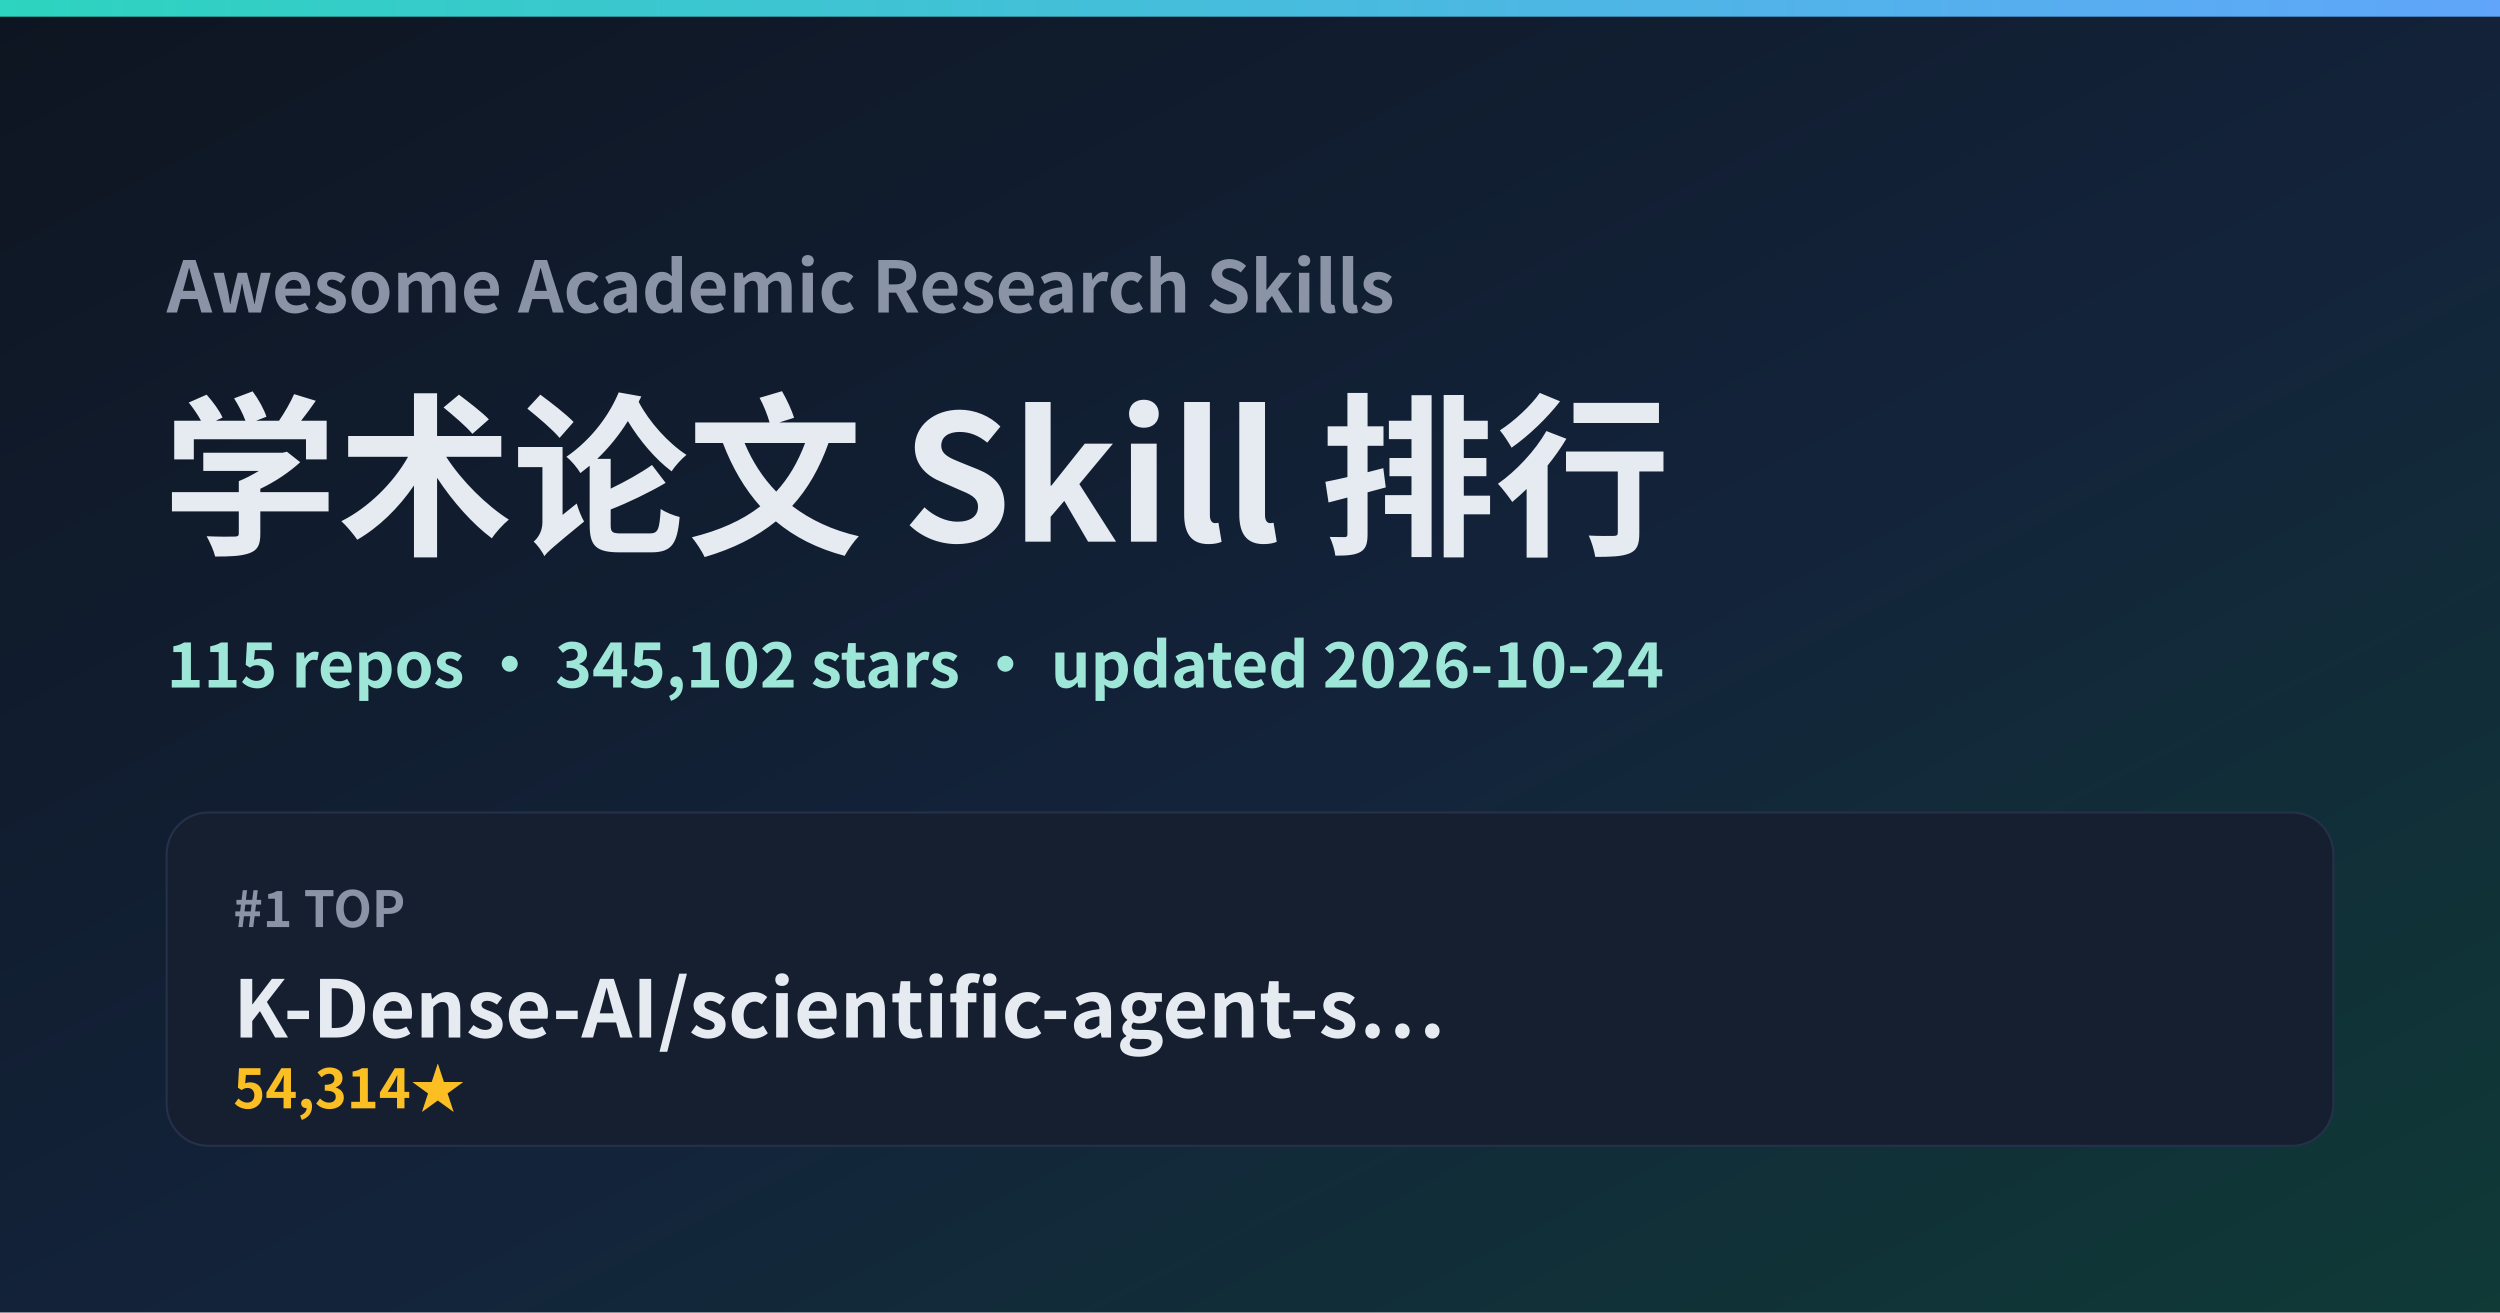
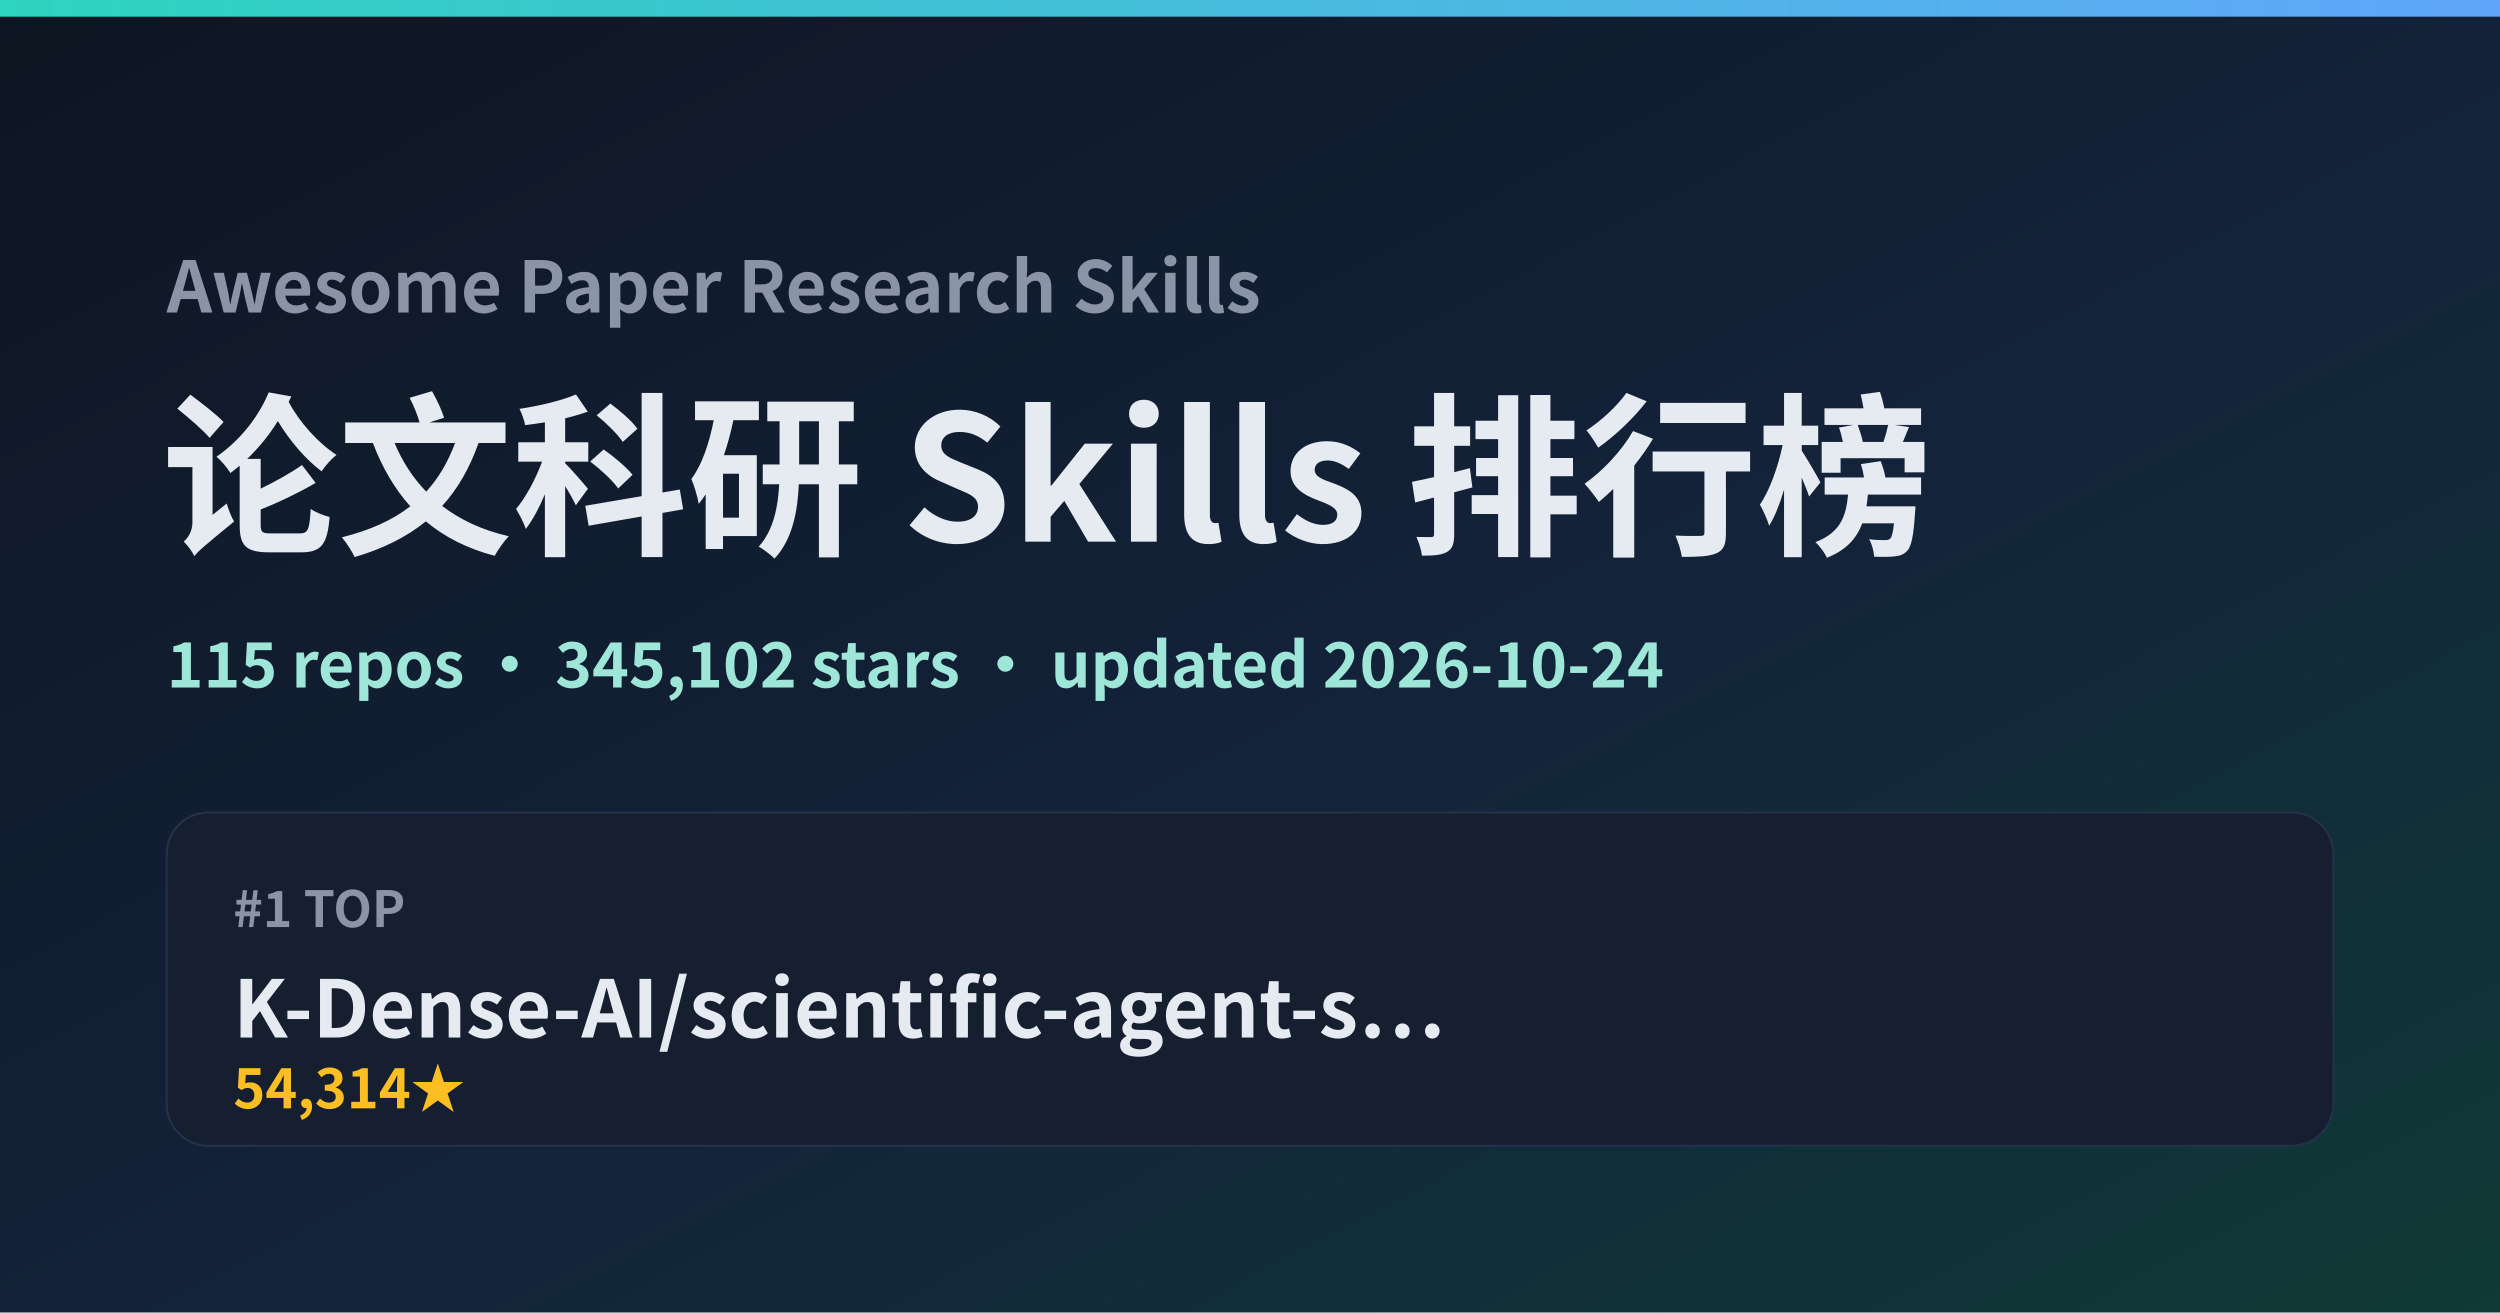
<svg xmlns="http://www.w3.org/2000/svg" width="1200" height="630" viewBox="0 0 1200 630">
  <defs>
    <linearGradient id="bg" x1="0" y1="0" x2="1" y2="1">
      <stop offset="0%" stop-color="#0e1521" />
      <stop offset="55%" stop-color="#13233a" />
      <stop offset="100%" stop-color="#0f3a36" />
    </linearGradient>
    <linearGradient id="accent" x1="0" y1="0" x2="1" y2="0">
      <stop offset="0%" stop-color="#2dd4bf" />
      <stop offset="100%" stop-color="#60a5fa" />
    </linearGradient>
  </defs>
  <rect width="1200" height="630" fill="url(#bg)" />
  <rect x="0" y="0" width="1200" height="8" fill="url(#accent)" />
-   <text x="80" y="150" font-family="Noto Sans CJK SC, Microsoft YaHei, PingFang SC, sans-serif" font-size="34" fill="#8a94a6" font-weight="600">Awesome Academic Research Skills</text>
-   <text x="78" y="260" font-family="Noto Sans CJK SC, Microsoft YaHei, PingFang SC, sans-serif" font-size="84" fill="#e6ebf2" font-weight="800">学术论文 Skill 排行</text>
+   <text x="80" y="150" font-family="Noto Sans CJK SC, Microsoft YaHei, PingFang SC, sans-serif" font-size="34" fill="#8a94a6" font-weight="600">Awesome Paper Research Skills</text>
+   <text x="78" y="260" font-family="Noto Sans CJK SC, Microsoft YaHei, PingFang SC, sans-serif" font-size="84" fill="#e6ebf2" font-weight="800">论文科研 Skills 排行榜</text>
  <text x="80" y="330" font-family="Noto Sans CJK SC, Microsoft YaHei, PingFang SC, sans-serif" font-size="30" fill="#9ee7d8" font-weight="600">115 repos · 345,102 stars · updated 2026-10-24</text>
  <rect x="80" y="390" width="1040" height="160" rx="20" fill="#161f30" stroke="#25304a" stroke-width="1" />
  <text x="112" y="445" font-family="Noto Sans CJK SC, Microsoft YaHei, PingFang SC, sans-serif" font-size="24" fill="#8a94a6" font-weight="600">#1 TOP</text>
  <text x="112" y="498" font-family="Noto Sans CJK SC, Microsoft YaHei, PingFang SC, sans-serif" font-size="38" fill="#e6ebf2" font-weight="700">K-Dense-AI/scientific-agent-s…</text>
  <text x="112" y="532" font-family="Noto Sans CJK SC, Microsoft YaHei, PingFang SC, sans-serif" font-size="26" fill="#fbbf24" font-weight="800">54,314★</text>
</svg>
